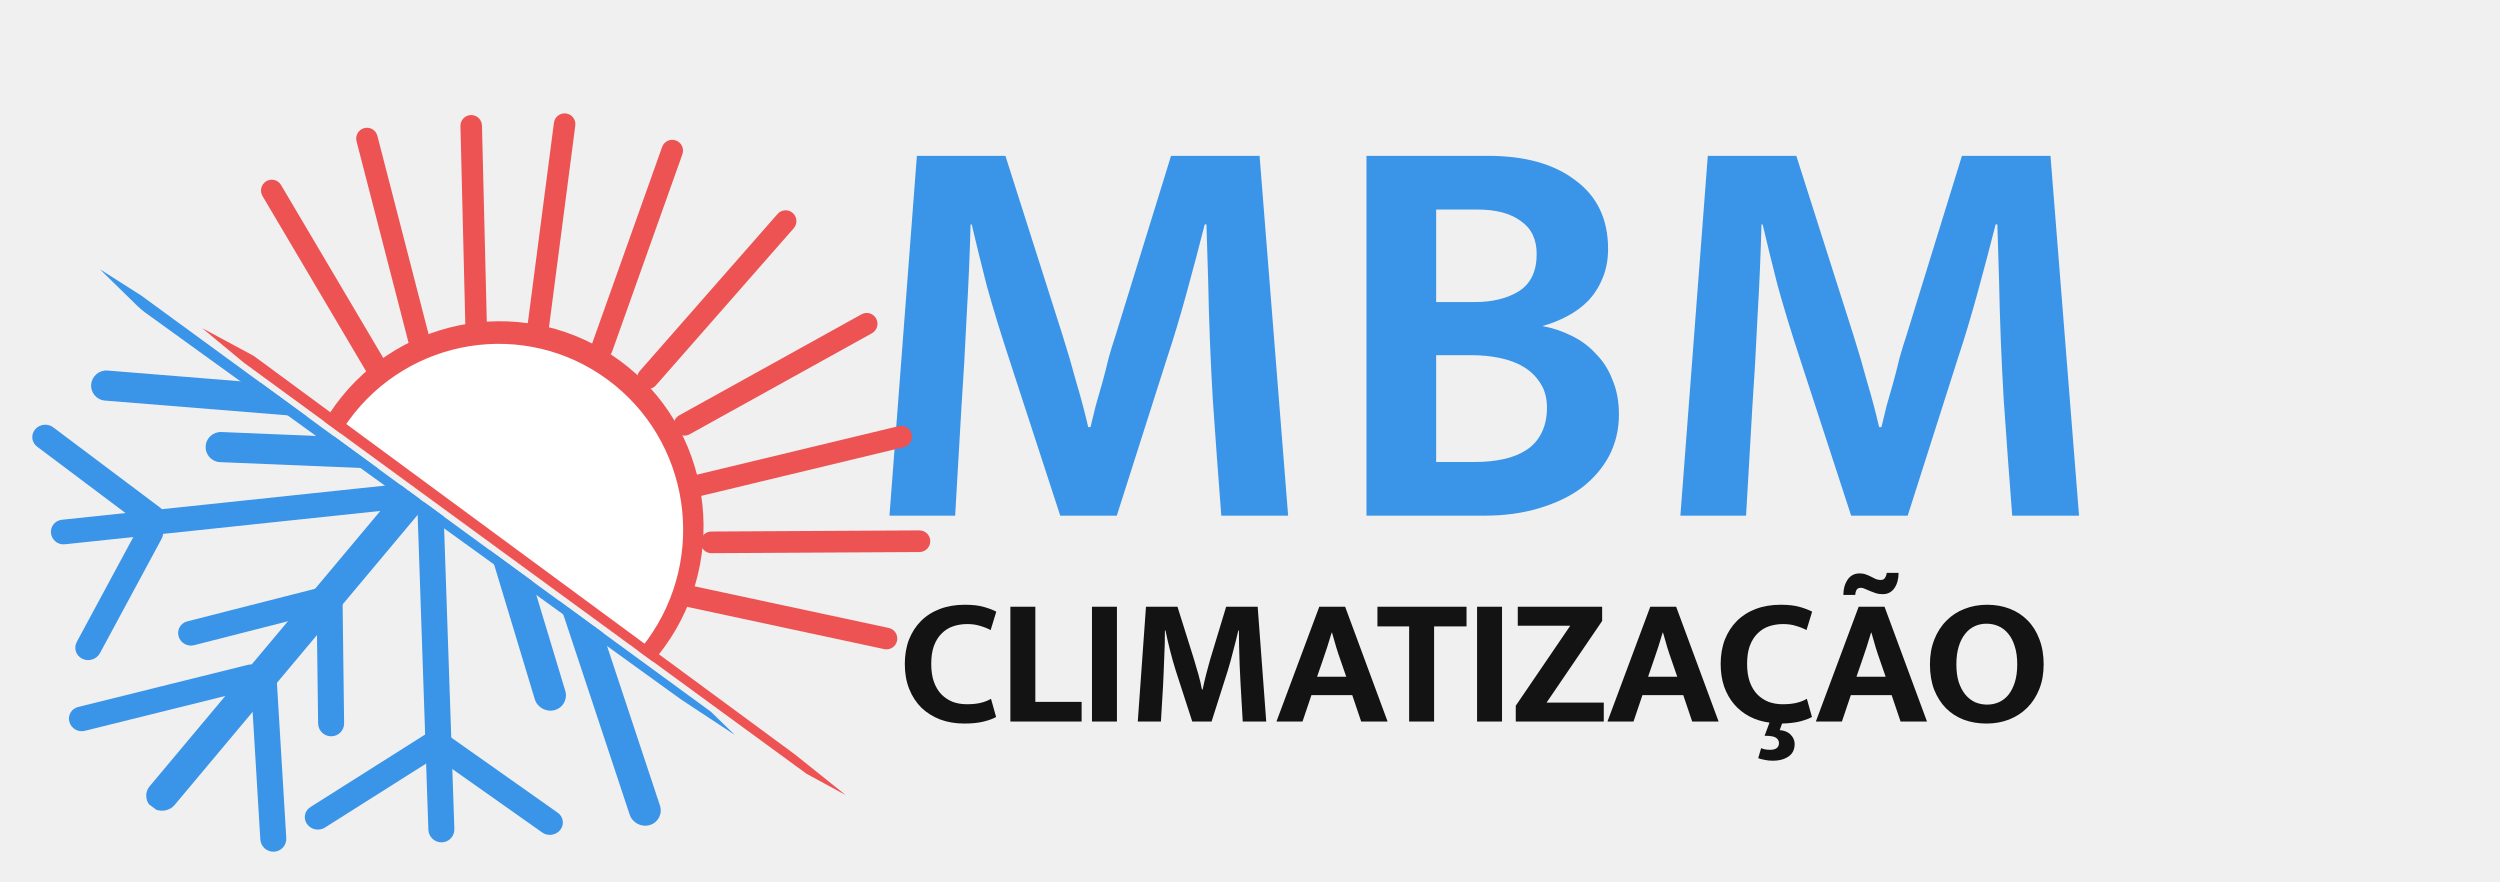
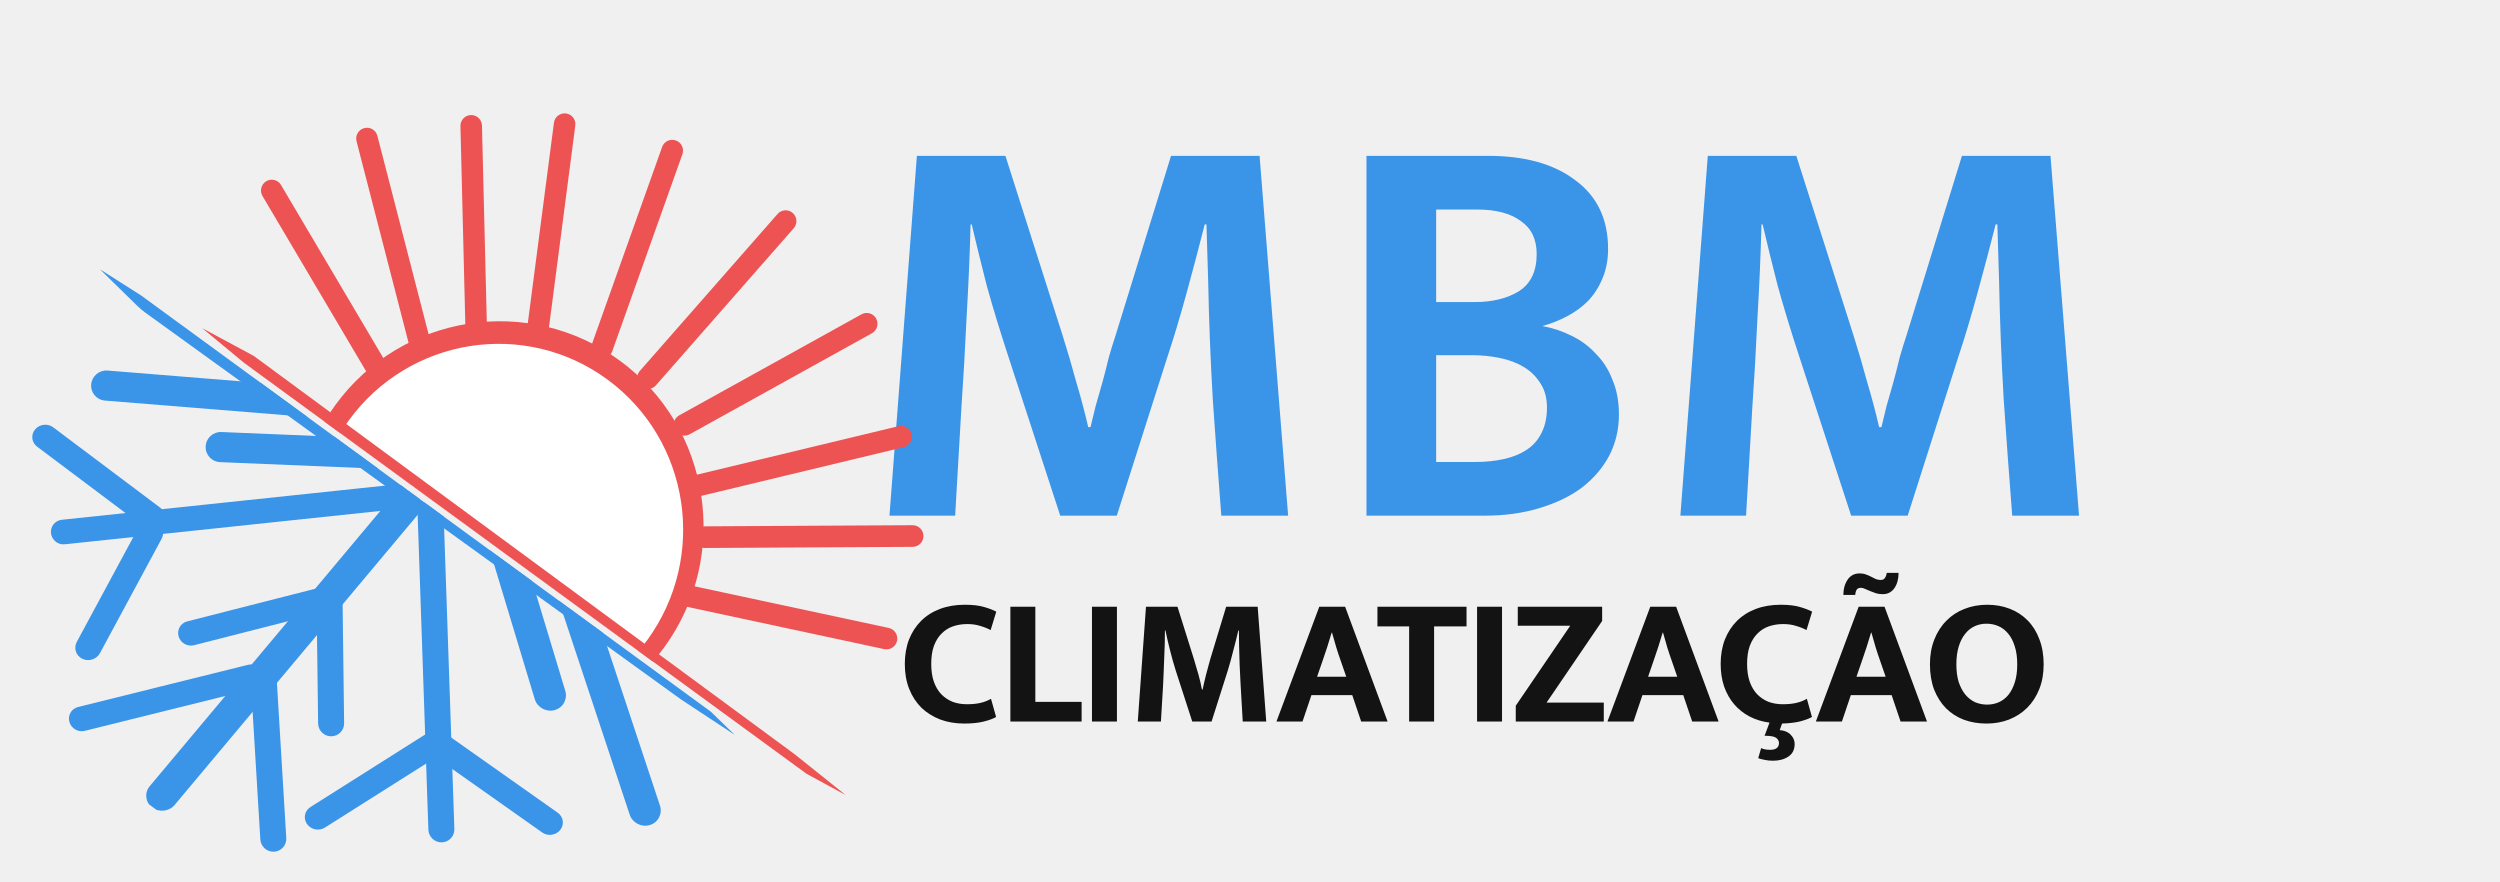
- <svg xmlns="http://www.w3.org/2000/svg" width="9192" height="3241" fill="none">
+ <svg xmlns="http://www.w3.org/2000/svg" width="9192" height="3241" viewBox="0 0 9192 3241" fill="none">
  <g clip-path="url(#clip0_1_75)">
-     <path d="M3371.2 573h325.5l210 659.4c18.2 57.4 35 114.8 50.4 172.2 16.8 56 31.5 111.3 44.1 165.9h8.4c5.6-23.8 11.9-49.7 18.9-77.7l25.2-88.2c8.4-30.8 16.1-60.9 23.1-90.3 8.4-29.4 16.8-56.7 25.2-81.9L4305.7 573h325.5l105 1323h-245.7c-11.2-144.2-21.7-287.7-31.5-430.5-8.4-144.2-14-288.4-16.8-432.6l-6.3-207.9h-6.3c-21 82.6-43.4 167.3-67.2 254.1-23.8 86.8-47.6 165.9-71.4 237.3L4106.2 1896h-207.9l-189-579.6c-32.2-98-59.5-187.6-81.9-268.8-21-82.6-39.2-156.8-54.6-222.6h-4.2c-2.8 109.2-7.7 223.3-14.7 342.3-5.6 119-11.9 228.9-18.9 329.7l-23.1 399h-241.5l100.8-1323zm2100.36 0c135.8 0 242.9 30.1 321.3 90.3 79.8 58.8 119.7 142.8 119.7 252 0 40.6-7 77-21 109.2-12.6 30.8-30.1 58.1-52.5 81.9-22.4 22.4-48.3 41.3-77.7 56.7-29.4 15.4-59.5 27.3-90.3 35.7 37.8 7 73.5 18.9 107.1 35.7 35 16.8 65.1 39.2 90.3 67.2 26.6 26.6 46.9 58.8 60.9 96.6 15.4 36.4 23.1 78.4 23.1 126 0 54.6-11.9 105-35.7 151.2-23.8 44.8-57.4 84-100.8 117.6-43.4 32.2-95.9 57.4-157.5 75.6-60.2 18.2-126.7 27.3-199.5 27.3h-434.7V573h447.3zm-191.1 537.6h142.8c64.4 0 118.3-13.3 161.7-39.9 43.4-28 65.1-73.5 65.1-136.5 0-54.6-19.6-95.2-58.8-121.8-37.8-28-91-42-159.6-42h-151.2v340.2zm0 588h144.9c36.4 0 70.7-3.5 102.9-10.5s60.2-18.2 84-33.6c23.8-15.4 42-35.7 54.6-60.9 14-26.6 21-58.1 21-94.5 0-35-7.7-64.4-23.1-88.2-15.4-25.2-35.7-45.5-60.9-60.9-25.2-15.4-54.6-26.6-88.2-33.6s-68.6-10.5-105-10.5h-130.2v392.7zM6279.21 573h325.5l210 659.4c18.2 57.4 35 114.8 50.4 172.2 16.8 56 31.5 111.3 44.1 165.9h8.4c5.6-23.8 11.9-49.7 18.9-77.7l25.2-88.2c8.4-30.8 16.1-60.9 23.1-90.3 8.4-29.4 16.8-56.7 25.2-81.9l203.7-659.4h325.5l105 1323h-245.7c-11.2-144.2-21.7-287.7-31.5-430.5-8.4-144.2-14-288.4-16.8-432.6l-6.3-207.9h-6.3c-21 82.6-43.4 167.3-67.2 254.1-23.8 86.8-47.6 165.9-71.4 237.3l-184.8 579.6h-207.9l-189-579.6c-32.2-98-59.5-187.6-81.9-268.8-21-82.6-39.2-156.8-54.6-222.6h-4.2c-2.8 109.2-7.7 223.3-14.7 342.3-5.6 119-11.9 228.9-18.9 329.7l-23.1 399h-241.5l100.8-1323z" fill="#3A94E8" />
-     <path d="M3554.6 2589.35c20.55 0 37.97-1.79 52.26-5.36 14.29-3.57 26.58-8.49 36.85-14.74l18.76 67c-10.72 6.25-25.91 11.84-45.56 16.75-19.65 4.91-43.55 7.37-71.69 7.37-31.71 0-60.97-4.91-87.77-14.74-26.8-10.27-50.03-24.79-69.68-43.55-19.21-19.21-34.17-42.21-44.89-69.01-10.72-27.25-16.08-57.84-16.08-91.79 0-33.05 5.14-62.98 15.41-89.78 10.72-26.8 25.46-49.58 44.22-68.34 19.21-19.21 42.43-33.95 69.68-44.22 27.25-10.27 57.62-15.41 91.12-15.41 28.59 0 52.04 2.68 70.35 8.04 18.76 5.36 33.95 11.17 45.56 17.42l-20.77 67.67c-11.61-6.25-24.57-11.39-38.86-15.41-13.85-4.47-29.48-6.7-46.9-6.7-18.31 0-35.51 2.68-51.59 8.04-16.08 5.36-30.15 14.07-42.21 26.13-12.06 11.61-21.66 26.8-28.81 45.56-6.7 18.31-10.05 40.65-10.05 67 0 25.46 3.35 47.57 10.05 66.33 6.7 18.31 15.86 33.5 27.47 45.56 12.06 12.06 25.91 21.22 41.54 27.47 16.08 5.81 33.28 8.71 51.59 8.71zm160.34-358.45h91.79v349.74h170.18V2653h-261.97v-422.1zm391.8 0V2653h-91.79v-422.1h91.79zm106.77 0h115.91l60.3 192.29c2.68 8.49 5.36 17.64 8.04 27.47 3.13 9.83 6.03 19.65 8.71 29.48 2.68 9.83 5.14 19.43 7.37 28.81 2.24 9.38 4.02 18.09 5.36 26.13h2.68c1.34-7.15 3.13-15.41 5.36-24.79 2.24-9.83 4.69-19.88 7.37-30.15 2.68-10.27 5.36-20.32 8.04-30.15 2.68-9.83 5.14-18.76 7.37-26.8l58.29-192.29h115.91l31.49 422.1h-86.43l-8.04-139.36c-2.68-46.45-4.46-93.35-5.36-140.7l-.67-54.94h-2.01c-5.8 24.57-12.28 50.25-19.43 77.05-6.7 26.8-13.17 50.25-19.43 70.35l-59.63 187.6h-71.02l-60.97-188.27c-7.59-24.12-14.74-49.58-21.44-76.38-6.7-26.8-12.06-50.25-16.08-70.35h-2.01c0 16.08-.22 33.05-.67 50.92-.44 17.42-1.11 34.84-2.01 52.26-.44 17.42-1.11 34.62-2.01 51.59-.44 16.53-1.11 31.71-2.01 45.56l-8.04 134.67h-85.09l30.15-422.1zm629.14 257.28h107.2l-19.43-56.28a1198.16 1198.16 0 01-17.42-52.26c-5.36-17.87-10.5-35.73-15.41-53.6h-1.34c-4.91 16.97-10.27 34.39-16.08 52.26a8062.05 8062.05 0 01-18.09 53.6l-19.43 56.28zm8.04-257.28h95.14l156.11 422.1h-97.15l-32.83-97.15h-150.08l-32.83 97.15h-95.81l157.45-422.1zm541.47 0v72.36H5272.9V2653h-91.79v-349.74h-116.58v-72.36h327.63zm130.53 0V2653h-91.79v-422.1h91.79zm368.07 0v52.26l-204.35 300.16h210.38V2653h-323.61v-58.29l200.33-294.13h-192.96v-69.68h310.21zm168.93 257.28h107.2l-19.43-56.28a1198.16 1198.16 0 01-17.42-52.26 2451.91 2451.91 0 01-15.41-53.6h-1.34c-4.91 16.97-10.27 34.39-16.08 52.26-5.8 17.42-11.83 35.29-18.09 53.6l-19.43 56.28zm8.04-257.28h95.14l156.11 422.1h-97.15l-32.83-97.15h-150.08l-32.83 97.15h-95.81l157.45-422.1zm486.61 358.45c20.55 0 37.97-1.79 52.26-5.36 14.3-3.57 26.58-8.49 36.85-14.74l18.76 67c-10.27 5.81-24.56 11.17-42.88 16.08-17.86 4.47-40.2 7.15-67 8.04l-8.71 24.12c17.42 1.34 30.82 6.92 40.2 16.75 9.83 9.83 14.74 21.22 14.74 34.17 0 20.55-7.59 35.96-22.78 46.23-15.18 10.27-34.17 15.41-56.95 15.41-11.16 0-21.66-1.12-31.49-3.35-9.38-1.79-16.97-3.8-22.78-6.03l10.72-36.85c5.36 2.23 10.5 3.8 15.41 4.69 5.36.89 11.62 1.34 18.76 1.34 9.83 0 17.42-2.01 22.78-6.03 5.81-4.02 8.71-10.27 8.71-18.76 0-7.59-3.57-14.07-10.72-19.43-7.14-4.91-21.21-7.37-42.21-7.37l18.09-48.24c-26.8-3.57-51.36-11.17-73.7-22.78-21.88-11.61-40.64-26.58-56.28-44.89-15.63-18.31-27.91-39.98-36.85-64.99-8.48-25.01-12.73-52.71-12.73-83.08 0-33.05 5.14-62.98 15.41-89.78 10.72-26.8 25.46-49.58 44.22-68.34 19.21-19.21 42.44-33.95 69.68-44.22 27.25-10.27 57.62-15.41 91.12-15.41 28.59 0 52.04 2.68 70.35 8.04 18.76 5.36 33.95 11.17 45.56 17.42l-20.77 67.67c-11.61-6.25-24.56-11.39-38.86-15.41-13.84-4.47-29.48-6.7-46.9-6.7-18.31 0-35.51 2.68-51.59 8.04-16.08 5.36-30.15 14.07-42.21 26.13-12.06 11.61-21.66 26.8-28.81 45.56-6.7 18.31-10.05 40.65-10.05 67 0 25.46 3.35 47.57 10.05 66.33 6.7 18.31 15.86 33.5 27.47 45.56 12.06 12.06 25.91 21.22 41.54 27.47 16.08 5.81 33.28 8.71 51.59 8.71zm223.32-402c0-21.89 5.14-40.42 15.41-55.61 10.27-15.63 25.24-23.45 44.89-23.45 8.49 0 16.08 1.34 22.78 4.02 6.7 2.23 12.95 4.91 18.76 8.04 6.25 3.13 12.06 6.03 17.42 8.71a50.066 50.066 0 0018.09 3.35c7.15 0 12.28-2.46 15.41-7.37 3.57-4.91 5.81-11.17 6.7-18.76h43.55c0 22.78-5.14 41.54-15.41 56.28-10.27 14.74-24.57 22.11-42.88 22.11-8.93 0-17.2-1.12-24.79-3.35-7.59-2.68-14.74-5.36-21.44-8.04-6.7-3.13-12.95-5.81-18.76-8.04-5.36-2.68-10.5-4.02-15.41-4.02-7.59 0-12.95 2.68-16.08 8.04-2.68 4.91-4.24 10.94-4.69 18.09h-43.55zm48.24 300.83h107.2l-19.43-56.28a1198.16 1198.16 0 01-17.42-52.26c-5.36-17.87-10.5-35.73-15.41-53.6h-1.34c-4.91 16.97-10.27 34.39-16.08 52.26a8062.05 8062.05 0 01-18.09 53.6l-19.43 56.28zm8.04-257.28h95.14l156.11 422.1h-97.15l-32.83-97.15h-150.08L6772.3 2653h-95.81l157.45-422.1zm472.46-7.37c29.93 0 57.62 4.91 83.08 14.74s47.35 24.12 65.66 42.88c18.31 18.31 32.61 41.09 42.88 68.34 10.72 27.25 16.08 58.29 16.08 93.13 0 33.95-5.36 64.32-16.08 91.12-10.72 26.8-25.46 49.58-44.22 68.34-18.76 18.76-41.09 33.28-67 43.55-25.46 9.83-53.15 14.74-83.08 14.74s-57.62-4.69-83.08-14.07c-25.46-9.83-47.35-23.9-65.66-42.21-18.31-18.76-32.83-41.54-43.55-68.34-10.27-27.25-15.41-58.29-15.41-93.13 0-33.95 5.36-64.32 16.08-91.12 10.72-27.25 25.46-50.25 44.22-69.01 18.76-19.21 40.87-33.72 66.33-43.55 25.91-10.27 53.82-15.41 83.75-15.41zm-113.23 219.09c0 25.01 2.9 46.9 8.71 65.66 6.25 18.31 14.52 33.72 24.79 46.23 10.27 12.06 22.11 21.22 35.51 27.47 13.85 5.81 28.59 8.71 44.22 8.71 15.19 0 29.48-2.9 42.88-8.71 13.85-6.25 25.68-15.41 35.51-27.47 9.83-12.51 17.64-27.92 23.45-46.23 5.81-18.76 8.71-40.65 8.71-65.66 0-25.91-3.13-48.24-9.38-67-5.81-18.76-13.85-34.17-24.12-46.23-10.27-12.51-22.33-21.66-36.18-27.47-13.4-5.81-27.92-8.71-43.55-8.71-15.63 0-30.15 3.13-43.55 9.38-13.4 6.25-25.01 15.63-34.84 28.14-9.83 12.06-17.64 27.47-23.45 46.23-5.81 18.76-8.71 40.65-8.71 65.66z" fill="#131313" />
+     <path d="M3371.2 573H3696.7L3906.7 1232.4C3924.9 1289.8 3941.7 1347.2 3957.1 1404.6C3973.9 1460.6 3988.6 1515.9 4001.2 1570.5H4009.6C4015.2 1546.7 4021.5 1520.8 4028.5 1492.8C4036.9 1463.4 4045.3 1434 4053.7 1404.6C4062.1 1373.8 4069.8 1343.7 4076.8 1314.3C4085.2 1284.9 4093.6 1257.6 4102 1232.4L4305.7 573H4631.2L4736.2 1896H4490.5C4479.3 1751.8 4468.8 1608.3 4459 1465.5C4450.6 1321.3 4445 1177.1 4442.2 1032.9L4435.9 825H4429.6C4408.6 907.6 4386.2 992.3 4362.4 1079.1C4338.6 1165.9 4314.8 1245 4291 1316.4L4106.2 1896H3898.3L3709.3 1316.4C3677.1 1218.4 3649.8 1128.8 3627.4 1047.6C3606.4 965 3588.2 890.8 3572.8 825H3568.6C3565.8 934.2 3560.9 1048.3 3553.9 1167.3C3548.3 1286.3 3542 1396.2 3535 1497L3511.9 1896H3270.4L3371.2 573ZM5471.56 573C5607.36 573 5714.46 603.1 5792.86 663.3C5872.66 722.1 5912.56 806.1 5912.56 915.3C5912.56 955.9 5905.56 992.3 5891.56 1024.5C5878.96 1055.3 5861.46 1082.6 5839.06 1106.4C5816.66 1128.8 5790.76 1147.7 5761.36 1163.1C5731.96 1178.5 5701.86 1190.4 5671.06 1198.8C5708.86 1205.8 5744.56 1217.7 5778.16 1234.5C5813.16 1251.3 5843.26 1273.7 5868.46 1301.7C5895.06 1328.3 5915.36 1360.5 5929.36 1398.3C5944.76 1434.7 5952.46 1476.7 5952.46 1524.3C5952.46 1578.9 5940.56 1629.3 5916.76 1675.5C5892.96 1720.3 5859.36 1759.5 5815.96 1793.1C5772.56 1825.3 5720.06 1850.5 5658.46 1868.7C5598.26 1886.9 5531.76 1896 5458.96 1896H5024.26V573H5471.56ZM5280.46 1110.6H5423.26C5487.66 1110.6 5541.56 1097.3 5584.96 1070.7C5628.36 1042.7 5650.06 997.2 5650.06 934.2C5650.06 879.6 5630.46 839 5591.26 812.4C5553.46 784.4 5500.26 770.4 5431.66 770.4H5280.46V1110.6ZM5280.46 1698.6H5425.36C5461.76 1698.6 5496.06 1695.1 5528.26 1688.1C5560.46 1681.1 5588.46 1669.9 5612.26 1654.5C5636.06 1639.1 5654.26 1618.8 5666.86 1593.6C5680.86 1567 5687.86 1535.5 5687.86 1499.1C5687.86 1464.1 5680.16 1434.7 5664.76 1410.9C5649.36 1385.7 5629.06 1365.4 5603.86 1350C5578.66 1334.6 5549.26 1323.4 5515.66 1316.4C5482.06 1309.4 5447.06 1305.9 5410.66 1305.9H5280.46V1698.6ZM6279.21 573H6604.71L6814.71 1232.4C6832.91 1289.8 6849.71 1347.2 6865.11 1404.6C6881.91 1460.6 6896.61 1515.9 6909.21 1570.5H6917.61C6923.21 1546.7 6929.51 1520.8 6936.51 1492.8C6944.91 1463.4 6953.31 1434 6961.71 1404.6C6970.11 1373.8 6977.81 1343.7 6984.81 1314.3C6993.21 1284.9 7001.61 1257.6 7010.01 1232.4L7213.71 573H7539.21L7644.21 1896H7398.51C7387.31 1751.8 7376.81 1608.3 7367.01 1465.5C7358.61 1321.3 7353.01 1177.1 7350.21 1032.9L7343.91 825H7337.61C7316.61 907.6 7294.21 992.3 7270.41 1079.1C7246.61 1165.9 7222.81 1245 7199.01 1316.4L7014.21 1896H6806.31L6617.31 1316.4C6585.11 1218.4 6557.81 1128.8 6535.41 1047.6C6514.41 965 6496.21 890.8 6480.81 825H6476.61C6473.81 934.2 6468.91 1048.3 6461.91 1167.3C6456.31 1286.3 6450.01 1396.2 6443.01 1497L6419.91 1896H6178.41L6279.21 573Z" fill="#3A94E8" />
+     <path d="M3554.6 2589.35C3575.15 2589.35 3592.57 2587.56 3606.86 2583.99C3621.15 2580.42 3633.44 2575.5 3643.71 2569.25L3662.47 2636.25C3651.75 2642.5 3636.56 2648.09 3616.91 2653C3597.26 2657.91 3573.36 2660.37 3545.22 2660.37C3513.51 2660.37 3484.25 2655.46 3457.45 2645.63C3430.65 2635.36 3407.42 2620.84 3387.77 2602.08C3368.56 2582.87 3353.6 2559.87 3342.88 2533.07C3332.16 2505.82 3326.8 2475.23 3326.8 2441.28C3326.8 2408.23 3331.94 2378.3 3342.21 2351.5C3352.93 2324.7 3367.67 2301.92 3386.43 2283.16C3405.64 2263.95 3428.86 2249.21 3456.11 2238.94C3483.36 2228.67 3513.73 2223.53 3547.23 2223.53C3575.82 2223.53 3599.27 2226.21 3617.58 2231.57C3636.34 2236.93 3651.53 2242.74 3663.14 2248.99L3642.37 2316.66C3630.76 2310.41 3617.8 2305.27 3603.51 2301.25C3589.66 2296.78 3574.03 2294.55 3556.61 2294.55C3538.3 2294.55 3521.1 2297.23 3505.02 2302.59C3488.94 2307.95 3474.87 2316.66 3462.81 2328.72C3450.75 2340.33 3441.15 2355.52 3434 2374.28C3427.3 2392.59 3423.95 2414.93 3423.95 2441.28C3423.95 2466.74 3427.3 2488.85 3434 2507.61C3440.7 2525.92 3449.86 2541.11 3461.47 2553.17C3473.53 2565.23 3487.38 2574.39 3503.01 2580.64C3519.09 2586.45 3536.29 2589.35 3554.6 2589.35ZM3714.94 2230.9H3806.73V2580.64H3976.91V2653H3714.94V2230.9ZM4106.74 2230.9V2653H4014.95V2230.9H4106.74ZM4213.51 2230.9H4329.42L4389.72 2423.19C4392.4 2431.68 4395.08 2440.83 4397.76 2450.66C4400.89 2460.49 4403.79 2470.31 4406.47 2480.14C4409.15 2489.97 4411.61 2499.57 4413.84 2508.95C4416.08 2518.33 4417.86 2527.04 4419.2 2535.08H4421.88C4423.22 2527.93 4425.01 2519.67 4427.24 2510.29C4429.48 2500.46 4431.93 2490.41 4434.61 2480.14C4437.29 2469.87 4439.97 2459.82 4442.65 2449.99C4445.33 2440.16 4447.79 2431.23 4450.02 2423.19L4508.31 2230.9H4624.22L4655.71 2653H4569.28C4566.6 2606.55 4563.92 2560.09 4561.24 2513.64C4558.56 2467.19 4556.78 2420.29 4555.88 2372.94L4555.21 2318H4553.2C4547.4 2342.57 4540.92 2368.25 4533.77 2395.05C4527.07 2421.85 4520.6 2445.3 4514.34 2465.4L4454.71 2653H4383.69L4322.72 2464.73C4315.13 2440.61 4307.98 2415.15 4301.28 2388.35C4294.58 2361.55 4289.22 2338.1 4285.2 2318H4283.19C4283.19 2334.08 4282.97 2351.05 4282.52 2368.92C4282.08 2386.34 4281.41 2403.76 4280.51 2421.18C4280.07 2438.6 4279.4 2455.8 4278.5 2472.77C4278.06 2489.3 4277.39 2504.48 4276.49 2518.33L4268.45 2653H4183.36L4213.51 2230.9ZM4842.65 2488.18H4949.85L4930.42 2431.9C4924.17 2414.48 4918.36 2397.06 4913 2379.64C4907.64 2361.77 4902.5 2343.91 4897.59 2326.04H4896.25C4891.34 2343.01 4885.98 2360.43 4880.17 2378.3C4874.36 2395.72 4868.33 2413.59 4862.08 2431.9L4842.65 2488.18ZM4850.69 2230.9H4945.83L5101.94 2653H5004.79L4971.96 2555.85H4821.88L4789.05 2653H4693.24L4850.69 2230.9ZM5392.16 2230.9V2303.26H5272.9V2653H5181.11V2303.26H5064.53V2230.9H5392.16ZM5522.69 2230.9V2653H5430.9V2230.9H5522.69ZM5890.76 2230.9V2283.16L5686.41 2583.32H5896.79V2653H5573.18V2594.71L5773.51 2300.58H5580.55V2230.9H5890.76ZM6059.69 2488.18H6166.89L6147.46 2431.9C6141.21 2414.48 6135.4 2397.06 6130.04 2379.64C6124.68 2361.77 6119.55 2343.91 6114.63 2326.04H6113.29C6108.38 2343.01 6103.02 2360.43 6097.21 2378.3C6091.41 2395.72 6085.38 2413.59 6079.12 2431.9L6059.69 2488.18ZM6067.73 2230.9H6162.87L6318.98 2653H6221.83L6189 2555.85H6038.92L6006.09 2653H5910.28L6067.73 2230.9ZM6554.34 2589.35C6574.89 2589.35 6592.31 2587.56 6606.6 2583.99C6620.9 2580.42 6633.18 2575.5 6643.45 2569.25L6662.21 2636.25C6651.94 2642.06 6637.65 2647.42 6619.33 2652.33C6601.47 2656.8 6579.13 2659.48 6552.33 2660.37L6543.62 2684.49C6561.04 2685.83 6574.44 2691.41 6583.82 2701.24C6593.65 2711.07 6598.56 2722.46 6598.56 2735.41C6598.56 2755.96 6590.97 2771.37 6575.78 2781.64C6560.6 2791.91 6541.61 2797.05 6518.83 2797.05C6507.67 2797.05 6497.17 2795.93 6487.34 2793.7C6477.96 2791.91 6470.37 2789.9 6464.56 2787.67L6475.28 2750.82C6480.64 2753.05 6485.78 2754.62 6490.69 2755.51C6496.05 2756.4 6502.31 2756.85 6509.45 2756.85C6519.28 2756.85 6526.87 2754.84 6532.23 2750.82C6538.04 2746.8 6540.94 2740.55 6540.94 2732.06C6540.94 2724.47 6537.37 2717.99 6530.22 2712.63C6523.08 2707.72 6509.01 2705.26 6488.01 2705.26L6506.1 2657.02C6479.3 2653.45 6454.74 2645.85 6432.4 2634.24C6410.52 2622.63 6391.76 2607.66 6376.12 2589.35C6360.49 2571.04 6348.21 2549.37 6339.27 2524.36C6330.79 2499.35 6326.54 2471.65 6326.54 2441.28C6326.54 2408.23 6331.68 2378.3 6341.95 2351.5C6352.67 2324.7 6367.41 2301.92 6386.17 2283.16C6405.38 2263.95 6428.61 2249.21 6455.85 2238.94C6483.1 2228.67 6513.47 2223.53 6546.97 2223.53C6575.56 2223.53 6599.01 2226.21 6617.32 2231.57C6636.08 2236.93 6651.27 2242.74 6662.88 2248.99L6642.11 2316.66C6630.5 2310.41 6617.55 2305.27 6603.25 2301.25C6589.41 2296.78 6573.77 2294.55 6556.35 2294.55C6538.04 2294.55 6520.84 2297.23 6504.76 2302.59C6488.68 2307.95 6474.61 2316.66 6462.55 2328.72C6450.49 2340.33 6440.89 2355.52 6433.74 2374.28C6427.04 2392.59 6423.69 2414.93 6423.69 2441.28C6423.69 2466.74 6427.04 2488.85 6433.74 2507.61C6440.44 2525.92 6449.6 2541.11 6461.21 2553.17C6473.27 2565.23 6487.12 2574.39 6502.75 2580.64C6518.83 2586.45 6536.03 2589.35 6554.34 2589.35ZM6777.66 2187.35C6777.66 2165.46 6782.8 2146.93 6793.07 2131.74C6803.34 2116.11 6818.31 2108.29 6837.96 2108.29C6846.45 2108.29 6854.04 2109.63 6860.74 2112.31C6867.44 2114.54 6873.69 2117.22 6879.5 2120.35C6885.75 2123.48 6891.56 2126.38 6896.92 2129.06C6902.73 2131.29 6908.76 2132.41 6915.01 2132.41C6922.16 2132.41 6927.29 2129.95 6930.42 2125.04C6933.99 2120.13 6936.23 2113.87 6937.12 2106.28H6980.67C6980.67 2129.06 6975.53 2147.82 6965.26 2162.56C6954.99 2177.3 6940.69 2184.67 6922.38 2184.67C6913.45 2184.67 6905.18 2183.55 6897.59 2181.32C6890 2178.64 6882.85 2175.96 6876.15 2173.28C6869.45 2170.15 6863.2 2167.47 6857.39 2165.24C6852.03 2162.56 6846.89 2161.22 6841.98 2161.22C6834.39 2161.22 6829.03 2163.9 6825.9 2169.26C6823.22 2174.17 6821.66 2180.2 6821.21 2187.35H6777.66ZM6825.9 2488.18H6933.1L6913.67 2431.9C6907.42 2414.48 6901.61 2397.06 6896.25 2379.64C6890.89 2361.77 6885.75 2343.91 6880.84 2326.04H6879.5C6874.59 2343.01 6869.23 2360.43 6863.42 2378.3C6857.61 2395.72 6851.58 2413.59 6845.33 2431.9L6825.9 2488.18ZM6833.94 2230.9H6929.08L7085.19 2653H6988.04L6955.21 2555.85H6805.13L6772.3 2653H6676.49L6833.94 2230.9ZM7306.4 2223.53C7336.33 2223.53 7364.02 2228.44 7389.48 2238.27C7414.94 2248.1 7436.83 2262.39 7455.14 2281.15C7473.45 2299.46 7487.75 2322.24 7498.02 2349.49C7508.74 2376.74 7514.1 2407.78 7514.1 2442.62C7514.1 2476.57 7508.74 2506.94 7498.02 2533.74C7487.3 2560.54 7472.56 2583.32 7453.8 2602.08C7435.04 2620.84 7412.71 2635.36 7386.8 2645.63C7361.34 2655.46 7333.65 2660.37 7303.72 2660.37C7273.79 2660.37 7246.1 2655.68 7220.64 2646.3C7195.18 2636.47 7173.29 2622.4 7154.98 2604.09C7136.67 2585.33 7122.15 2562.55 7111.43 2535.75C7101.16 2508.5 7096.02 2477.46 7096.02 2442.62C7096.02 2408.67 7101.38 2378.3 7112.1 2351.5C7122.82 2324.25 7137.56 2301.25 7156.32 2282.49C7175.08 2263.28 7197.19 2248.77 7222.65 2238.94C7248.56 2228.67 7276.47 2223.53 7306.4 2223.53ZM7193.17 2442.62C7193.17 2467.63 7196.07 2489.52 7201.88 2508.28C7208.13 2526.59 7216.4 2542 7226.67 2554.51C7236.94 2566.57 7248.78 2575.73 7262.18 2581.98C7276.03 2587.79 7290.77 2590.69 7306.4 2590.69C7321.59 2590.69 7335.88 2587.79 7349.28 2581.98C7363.13 2575.73 7374.96 2566.57 7384.79 2554.51C7394.62 2542 7402.43 2526.59 7408.24 2508.28C7414.05 2489.52 7416.95 2467.63 7416.95 2442.62C7416.95 2416.71 7413.82 2394.38 7407.57 2375.62C7401.76 2356.86 7393.72 2341.45 7383.45 2329.39C7373.18 2316.88 7361.12 2307.73 7347.27 2301.92C7333.87 2296.11 7319.35 2293.21 7303.72 2293.21C7288.09 2293.21 7273.57 2296.34 7260.17 2302.59C7246.77 2308.84 7235.16 2318.22 7225.33 2330.73C7215.5 2342.79 7207.69 2358.2 7201.88 2376.96C7196.07 2395.72 7193.17 2417.61 7193.17 2442.62Z" fill="#131313" />
    <g clip-path="url(#clip1_1_75)">
      <g clip-path="url(#clip2_1_75)">
-         <rect width="848.535" height="79.254" rx="39.627" transform="matrix(-.50893 -.8608 .85845 -.5129 1376.85 1417.08)" fill="#ED5353" />
-         <rect width="849.197" height="79.192" rx="39.596" transform="rotate(-104.477 1261.399 65.524) skewX(.162)" fill="#ED5353" />
-         <rect width="849.467" height="79.167" rx="39.583" transform="rotate(-91.407 1477.603 -199.032) skewX(.059)" fill="#ED5353" />
-         <rect width="849.491" height="79.165" rx="39.582" transform="rotate(-82.569 1680.297 -473.002) skewX(-.038)" fill="#ED5353" />
-         <rect width="848.95" height="79.215" rx="39.608" transform="matrix(.33548 -.94205 .9408 .33895 2163 1302.75)" fill="#ED5353" />
-         <rect width="847.361" height="79.365" rx="39.682" transform="matrix(.65957 -.75164 .74784 .66388 2326.27 1393.75)" fill="#ED5353" />
-         <rect width="845.744" height="79.516" rx="39.758" transform="matrix(.87466 -.48473 .48044 .87703 2462.61 1546.33)" fill="#ED5353" />
-         <rect width="844.864" height="79.598" rx="39.799" transform="rotate(-13.526 8660.704 -9753.97) skewX(-.15)" fill="#ED5353" />
-         <rect width="844.598" height="79.623" rx="39.812" transform="rotate(-.314 357930.85 -468995.382) skewX(-.004)" fill="#ED5353" />
-         <rect width="844.812" height="79.603" rx="39.801" transform="rotate(12.104 -8852.088 12768.204) skewX(.135)" fill="#ED5353" />
-         <ellipse cx="751.014" cy="752.339" rx="751.014" ry="752.339" transform="matrix(.80583 .59214 -.58769 .80909 1674.28 881.65)" fill="#ED5353" />
-         <ellipse cx="681.323" cy="685.026" rx="681.323" ry="685.026" transform="matrix(.80583 .59214 -.58769 .80909 1684.54 992.117)" fill="#fff" />
-         <path d="M933.157 1308.66L2923.07 2774.11l186.21 149.11-211.39-114.93L907.986 1342.84l-164.827-136.38 189.998 102.2z" fill="#ED5353" />
+         <rect width="848.535" height="79.254" rx="39.627" transform="matrix(-0.508931 -0.860808 0.858447 -0.512903 1376.85 1417.08)" fill="#ED5353" />
+         <rect width="849.197" height="79.192" rx="39.596" transform="matrix(-0.249996 -0.968247 0.967538 -0.252725 1513.3 1303.25)" fill="#ED5353" />
+         <rect width="849.467" height="79.167" rx="39.583" transform="matrix(-0.0245496 -0.999699 0.999673 -0.0255857 1712.85 1273.24)" fill="#ED5353" />
+         <rect width="849.491" height="79.165" rx="39.582" transform="matrix(0.129338 -0.991601 0.991516 0.129988 1932 1254.36)" fill="#ED5353" />
+         <rect width="848.95" height="79.215" rx="39.608" transform="matrix(0.335485 -0.942046 0.940805 0.338948 2163 1302.75)" fill="#ED5353" />
+         <rect width="847.361" height="79.365" rx="39.682" transform="matrix(0.659571 -0.751642 0.747838 0.663882 2326.27 1393.75)" fill="#ED5353" />
+         <rect width="845.744" height="79.516" rx="39.758" transform="matrix(0.874664 -0.48473 0.48044 0.877028 2462.61 1546.33)" fill="#ED5353" />
+         <rect width="844.864" height="79.598" rx="39.799" transform="matrix(0.972264 -0.233887 0.231337 0.972874 2521.54 1755.09)" fill="#ED5353" />
+         <rect width="844.598" height="79.623" rx="39.812" transform="matrix(0.999985 -0.0054269 0.00536434 0.999986 2550.56 1935.42)" fill="#ED5353" />
+         <rect width="844.812" height="79.603" rx="39.801" transform="matrix(0.977769 0.209685 -0.207373 0.978262 2480.51 2140)" fill="#ED5353" />
+         <ellipse cx="751.014" cy="752.339" rx="751.014" ry="752.339" transform="matrix(0.805832 0.592144 -0.587687 0.809088 1674.28 881.65)" fill="#ED5353" />
+         <ellipse cx="681.323" cy="685.026" rx="681.323" ry="685.026" transform="matrix(0.805832 0.592144 -0.587687 0.809088 1684.54 992.117)" fill="white" />
+         <path d="M933.157 1308.66L2923.07 2774.11L3109.28 2923.22L2897.89 2808.29L907.986 1342.84L743.159 1206.46L933.157 1308.66Z" fill="#ED5353" />
      </g>
-       <g clip-path="url(#clip3_1_75)" fill="#3A94E8">
-         <rect width="1068.23" height="110.827" rx="55.413" transform="matrix(-.99674 -.08062 -.08699 .9962 1404.87 1444.07)" />
-         <rect width="1068.4" height="110.807" rx="55.403" transform="matrix(-.99914 -.0415 -.04356 .99905 1826.03 1630.51)" />
-         <rect width="1322.36" height="90.783" rx="45.392" transform="matrix(-.99446 .10511 .1191 .99288 1497.16 1776.88)" />
-         <rect width="572.365" height="94.681" rx="47.34" transform="matrix(-.47462 .8802 .89903 .4379 531.668 1897.7)" />
-         <rect width="586.139" height="92.496" rx="46.248" transform="matrix(-.79963 -.60049 -.64017 .76823 627.332 1895.36)" />
-         <rect width="1255.88" height="95.581" rx="47.791" transform="matrix(.03405 .99942 .9996 -.02836 1533.92 1843.35)" />
-         <rect width="587.007" height="92.354" rx="46.177" transform="matrix(.817 .57664 .61648 -.78737 1551.97 2749.15)" />
-         <rect width="587.143" height="92.332" rx="46.166" transform="matrix(-.84518 .53448 .57564 .8177 1598.53 2678.3)" />
-         <rect width="566.469" height="95.585" rx="47.793" transform="matrix(.01273 .99992 .99996 -.00916 1163.07 2141.29)" />
-         <path d="M1232.93 2192.83c-6.9-24.19-32.26-38.76-56.64-32.54l-487.961 124.43c-24.374 6.22-38.532 30.86-31.623 55.05 6.909 24.18 32.269 38.75 56.643 32.54l487.961-124.44c24.38-6.21 38.53-30.86 31.62-55.04z" />
-         <rect width="710.479" height="95.561" rx="47.781" transform="matrix(.0602 .99819 .99865 -.05192 917.248 2424.8)" />
-         <rect width="735.243" height="91.071" rx="45.536" transform="matrix(-.97057 .24084 .2679 .96345 956.557 2433.33)" />
-         <rect width="1505.78" height="114.644" rx="57.322" transform="matrix(-.64219 .76655 .7981 .60253 1480.8 1780.19)" />
-         <rect width="1018.55" height="116.281" rx="58.141" transform="matrix(.289 .95733 .96552 -.26032 1688.57 1651.01)" />
-         <rect width="1019.41" height="116.192" rx="58.096" transform="matrix(.31475 .94917 .95877 -.2842 2012.52 2082.5)" />
-         <path d="M506.035 1125.73a248.278 248.278 0 0028.235 23.77l1969.6 1422.15 197.7 130.39-157.26-152.44a246.366 246.366 0 00-27.4-22.96L546.83 1104.15 367.443 990.098l138.592 135.632z" />
+       <g clip-path="url(#clip3_1_75)">
+         <rect width="1068.23" height="110.827" rx="55.413" transform="matrix(-0.996745 -0.0806213 -0.0869873 0.996209 1404.87 1444.07)" fill="#3A94E8" />
+         <rect width="1068.4" height="110.807" rx="55.403" transform="matrix(-0.999138 -0.0415066 -0.0435568 0.999051 1826.03 1630.51)" fill="#3A94E8" />
+         <rect width="1322.36" height="90.783" rx="45.392" transform="matrix(-0.99446 0.105111 0.119094 0.992883 1497.16 1776.88)" fill="#3A94E8" />
+         <rect width="572.365" height="94.681" rx="47.34" transform="matrix(-0.474619 0.880191 0.899027 0.437893 531.668 1897.7)" fill="#3A94E8" />
+         <rect width="586.139" height="92.496" rx="46.248" transform="matrix(-0.799635 -0.600486 -0.64017 0.768233 627.332 1895.36)" fill="#3A94E8" />
+         <rect width="1255.88" height="95.581" rx="47.791" transform="matrix(0.0340519 0.99942 0.999598 -0.0283582 1533.92 1843.35)" fill="#3A94E8" />
+         <rect width="587.007" height="92.354" rx="46.177" transform="matrix(0.816997 0.576642 0.616481 -0.78737 1551.97 2749.15)" fill="#3A94E8" />
+         <rect width="587.143" height="92.332" rx="46.166" transform="matrix(-0.845179 0.534483 0.575636 0.817706 1598.53 2678.3)" fill="#3A94E8" />
+         <rect width="566.469" height="95.585" rx="47.793" transform="matrix(0.0127281 0.999919 0.999958 -0.00915593 1163.07 2141.29)" fill="#3A94E8" />
+         <path d="M1232.93 2192.83C1226.03 2168.64 1200.67 2154.07 1176.29 2160.29L688.329 2284.72C663.955 2290.94 649.797 2315.58 656.706 2339.77V2339.77C663.615 2363.95 688.975 2378.52 713.349 2372.31L1201.31 2247.87C1225.69 2241.66 1239.84 2217.01 1232.93 2192.83V2192.83Z" fill="#3A94E8" />
+         <rect width="710.479" height="95.561" rx="47.781" transform="matrix(0.0601957 0.998187 0.998651 -0.0519182 917.248 2424.8)" fill="#3A94E8" />
+         <rect width="735.243" height="91.071" rx="45.536" transform="matrix(-0.970565 0.24084 0.267891 0.963449 956.557 2433.33)" fill="#3A94E8" />
+         <rect width="1505.78" height="114.644" rx="57.322" transform="matrix(-0.642189 0.766546 0.798097 0.602529 1480.8 1780.19)" fill="#3A94E8" />
+         <rect width="1018.55" height="116.281" rx="58.141" transform="matrix(0.288998 0.95733 0.965521 -0.260324 1688.57 1651.01)" fill="#3A94E8" />
+         <rect width="1019.41" height="116.192" rx="58.096" transform="matrix(0.31475 0.949175 0.958767 -0.284193 2012.52 2082.5)" fill="#3A94E8" />
+         <path d="M506.035 1125.73C514.808 1134.31 524.245 1142.26 534.27 1149.5L2503.87 2571.65L2701.57 2702.04L2544.31 2549.6C2535.78 2541.32 2526.62 2533.65 2516.91 2526.64L546.83 1104.15L367.443 990.098L506.035 1125.73Z" fill="#3A94E8" />
      </g>
    </g>
  </g>
  <defs>
    <clipPath id="clip0_1_75">
-       <path fill="#fff" d="M0 0h9192v3241H0z" />
+       <rect width="9192" height="3241" fill="white" />
    </clipPath>
    <clipPath id="clip1_1_75">
-       <path fill="#fff" transform="translate(-34 361)" d="M0 0h3539v2880H0z" />
+       <rect width="3539" height="2880" fill="white" transform="translate(-34 361)" />
    </clipPath>
    <clipPath id="clip2_1_75">
-       <path fill="#fff" transform="rotate(36.151 1357.827 2269.734)" d="M0 0h3173.19v1785.88H0z" />
+       <rect width="3173.19" height="1785.88" fill="white" transform="translate(1600.38 -364) rotate(36.151)" />
    </clipPath>
    <clipPath id="clip3_1_75">
-       <path fill="#fff" transform="scale(1 -1) rotate(-36.151 -3588.226 -269.293)" d="M0 0h3046.75v1493.78H0z" />
+       <rect width="3046.75" height="1493.78" fill="white" transform="matrix(0.807465 0.589916 0.589916 -0.807465 -532 2168.6)" />
    </clipPath>
  </defs>
</svg>
